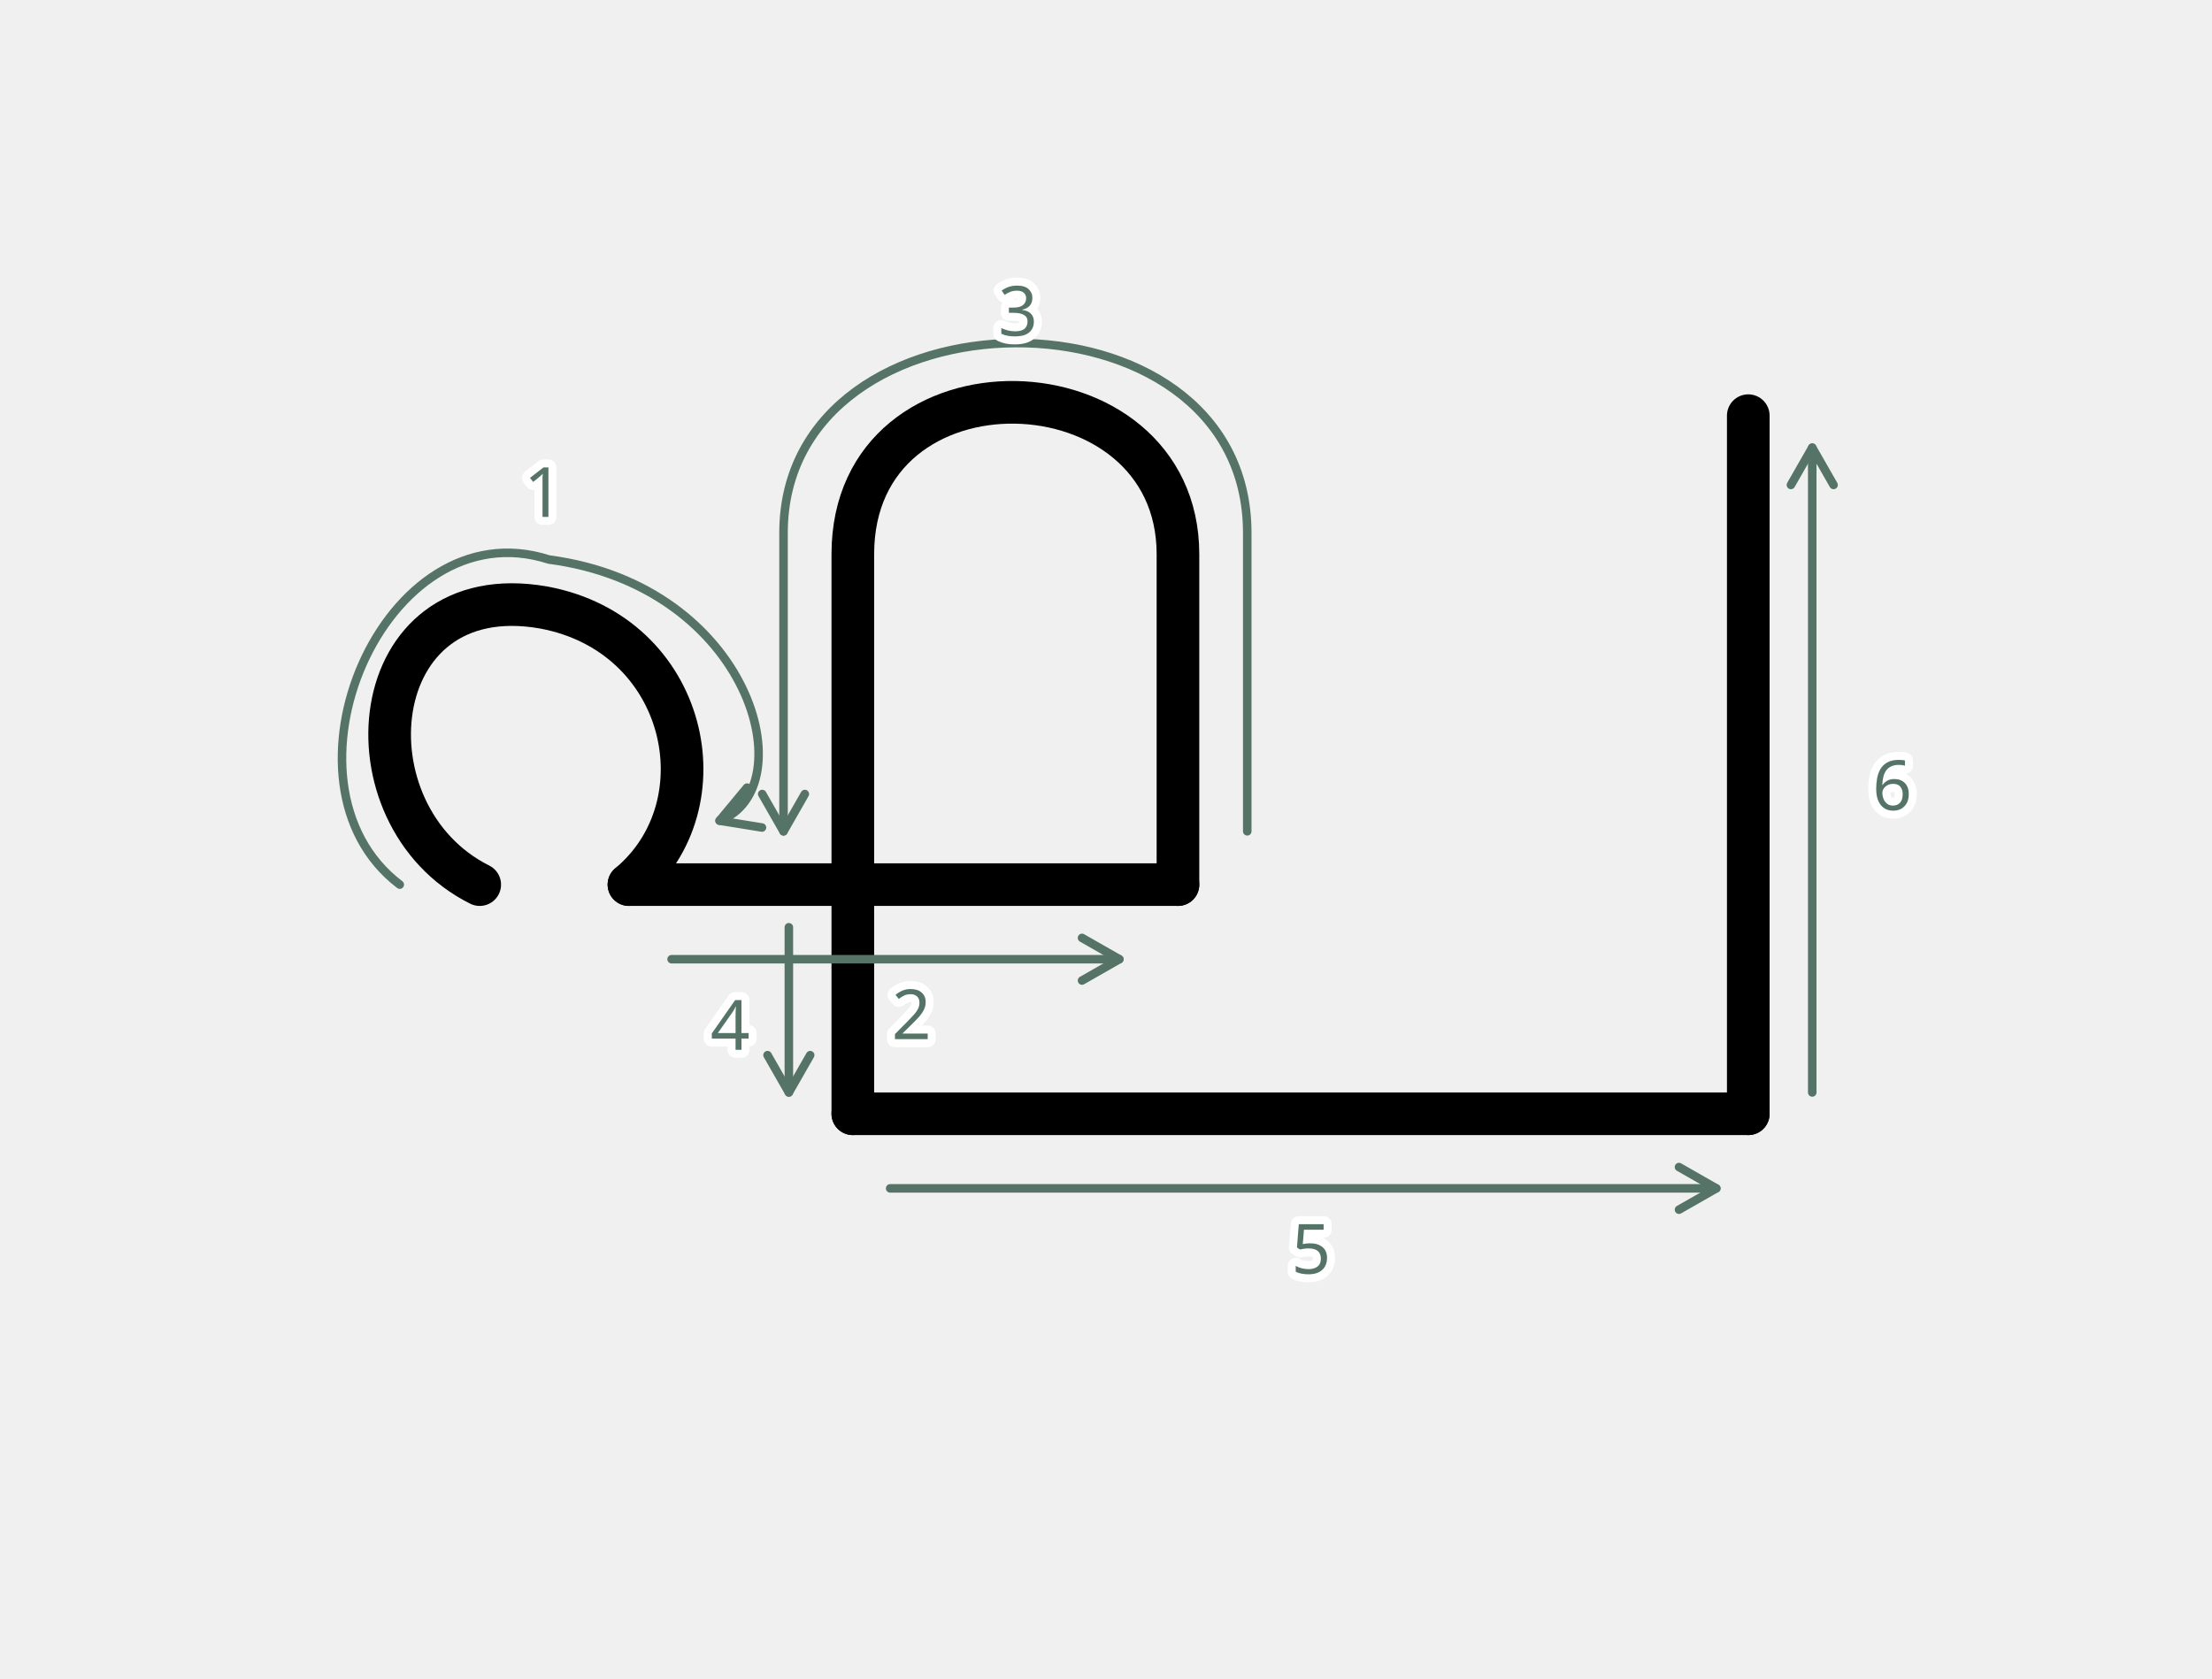
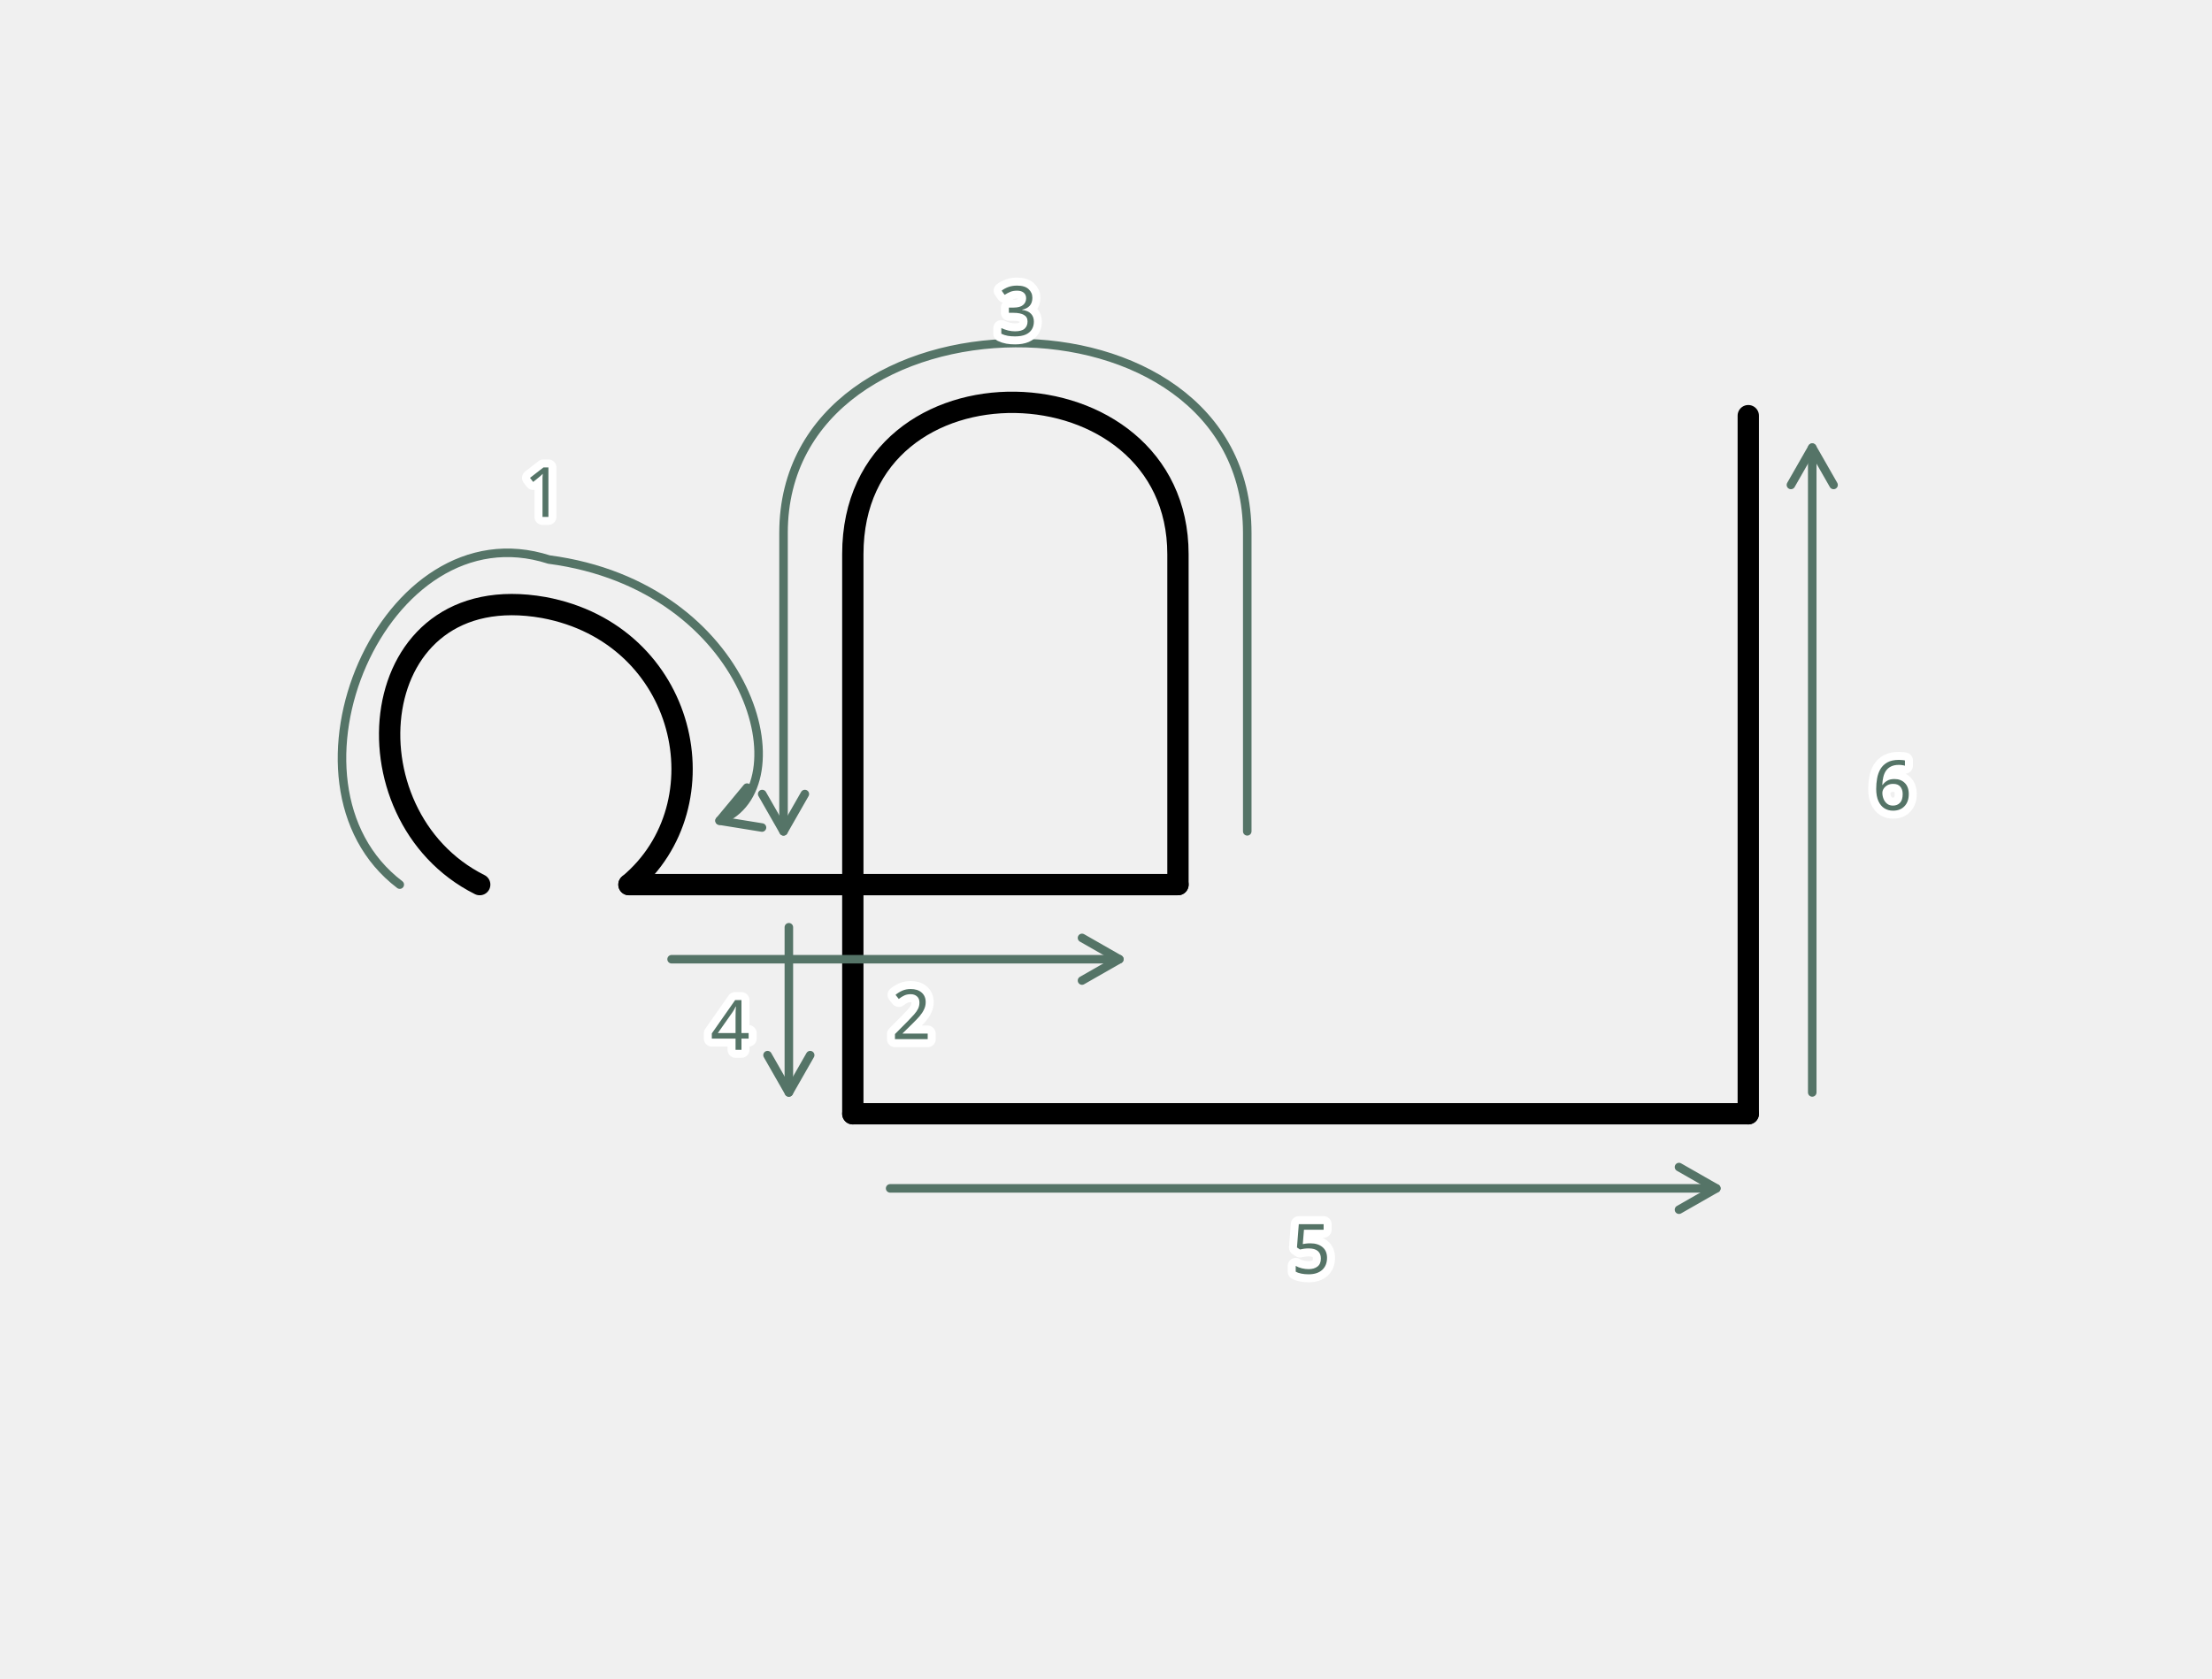
<svg xmlns="http://www.w3.org/2000/svg" viewBox="-55 -55 415 315" role="img" aria-labelledby="gha-title gha-description" data-source-page="35">
  <g data-symbol="gha">
-     <g class="writing-ink" fill="none" stroke="currentColor" stroke-width="8" stroke-linecap="round" stroke-linejoin="round" style="stroke-width:var(--writing-stroke-width,8)">
+     <g class="writing-ink" fill="none" stroke="currentColor" stroke-width="4" stroke-linecap="round" stroke-linejoin="round" style="stroke-width:var(--writing-stroke-width,4)">
      <path d="M35 111 C9 98 13 53 47 59 C74 64 81 96 63 111" data-part="left curl" data-movement="1" />
      <path d="M63 111 H166" data-part="crossbar" data-movement="2" />
      <path d="M166 111 V49 C166 12 105 10 105 49 V111" data-part="middle arch" data-movement="3" />
      <path d="M105 111 V154" data-part="middle descent" data-movement="4" />
      <path d="M105 154 H273" data-part="baseline" data-movement="5" />
      <path d="M273 154 V23" data-part="right ascent" data-movement="6" />
    </g>
    <g class="writing-guides" fill="none" stroke="#557467" stroke-width="1.6" stroke-linecap="round" stroke-linejoin="round" style="stroke:var(--writing-guide-ink,#557467)">
      <defs>
        <marker id="gha-arrow" markerUnits="userSpaceOnUse" viewBox="0 0 10 10" refX="8" refY="5" markerWidth="10" markerHeight="10" orient="auto">
          <path d="M1 1 L8 5 L1 9" fill="none" stroke="#557467" stroke-width="1.6" style="stroke:var(--writing-guide-ink,#557467)" />
        </marker>
      </defs>
      <g data-movement="1">
        <path d="M20 111 C-5 92 17 40 48 50 C86 55 96 93 80 99" marker-end="url(#gha-arrow)" />
      </g>
      <g data-movement="2">
        <path d="M71 125 H155" marker-end="url(#gha-arrow)" />
      </g>
      <g data-movement="3">
        <path d="M179 101 V45 C179 -3 92 -2 92 45 V101" marker-end="url(#gha-arrow)" />
      </g>
      <g data-movement="4">
        <path d="M93 119 V150" marker-end="url(#gha-arrow)" />
      </g>
      <g data-movement="5">
        <path d="M112 168 H267" marker-end="url(#gha-arrow)" />
      </g>
      <g data-movement="6">
        <path d="M285 150 V29" marker-end="url(#gha-arrow)" />
      </g>
    </g>
    <g class="writing-labels" font-family="sans-serif" font-size="13" text-anchor="middle" fill="#557467" style="fill:var(--writing-guide-ink,#557467)">
      <g data-movement="1">
        <text x="47" y="42" paint-order="stroke fill" stroke="#fff" stroke-width="3" stroke-linejoin="round" style="stroke:var(--writing-background,#fff)">1</text>
      </g>
      <g data-movement="2">
        <text x="116" y="140" paint-order="stroke fill" stroke="#fff" stroke-width="3" stroke-linejoin="round" style="stroke:var(--writing-background,#fff)">2</text>
      </g>
      <g data-movement="3">
        <text x="136" y="8" paint-order="stroke fill" stroke="#fff" stroke-width="3" stroke-linejoin="round" style="stroke:var(--writing-background,#fff)">3</text>
      </g>
      <g data-movement="4">
        <text x="82" y="142" paint-order="stroke fill" stroke="#fff" stroke-width="3" stroke-linejoin="round" style="stroke:var(--writing-background,#fff)">4</text>
      </g>
      <g data-movement="5">
        <text x="191" y="184" paint-order="stroke fill" stroke="#fff" stroke-width="3" stroke-linejoin="round" style="stroke:var(--writing-background,#fff)">5</text>
      </g>
      <g data-movement="6">
        <text x="300" y="97" paint-order="stroke fill" stroke="#fff" stroke-width="3" stroke-linejoin="round" style="stroke:var(--writing-background,#fff)">6</text>
      </g>
    </g>
  </g>
</svg>
